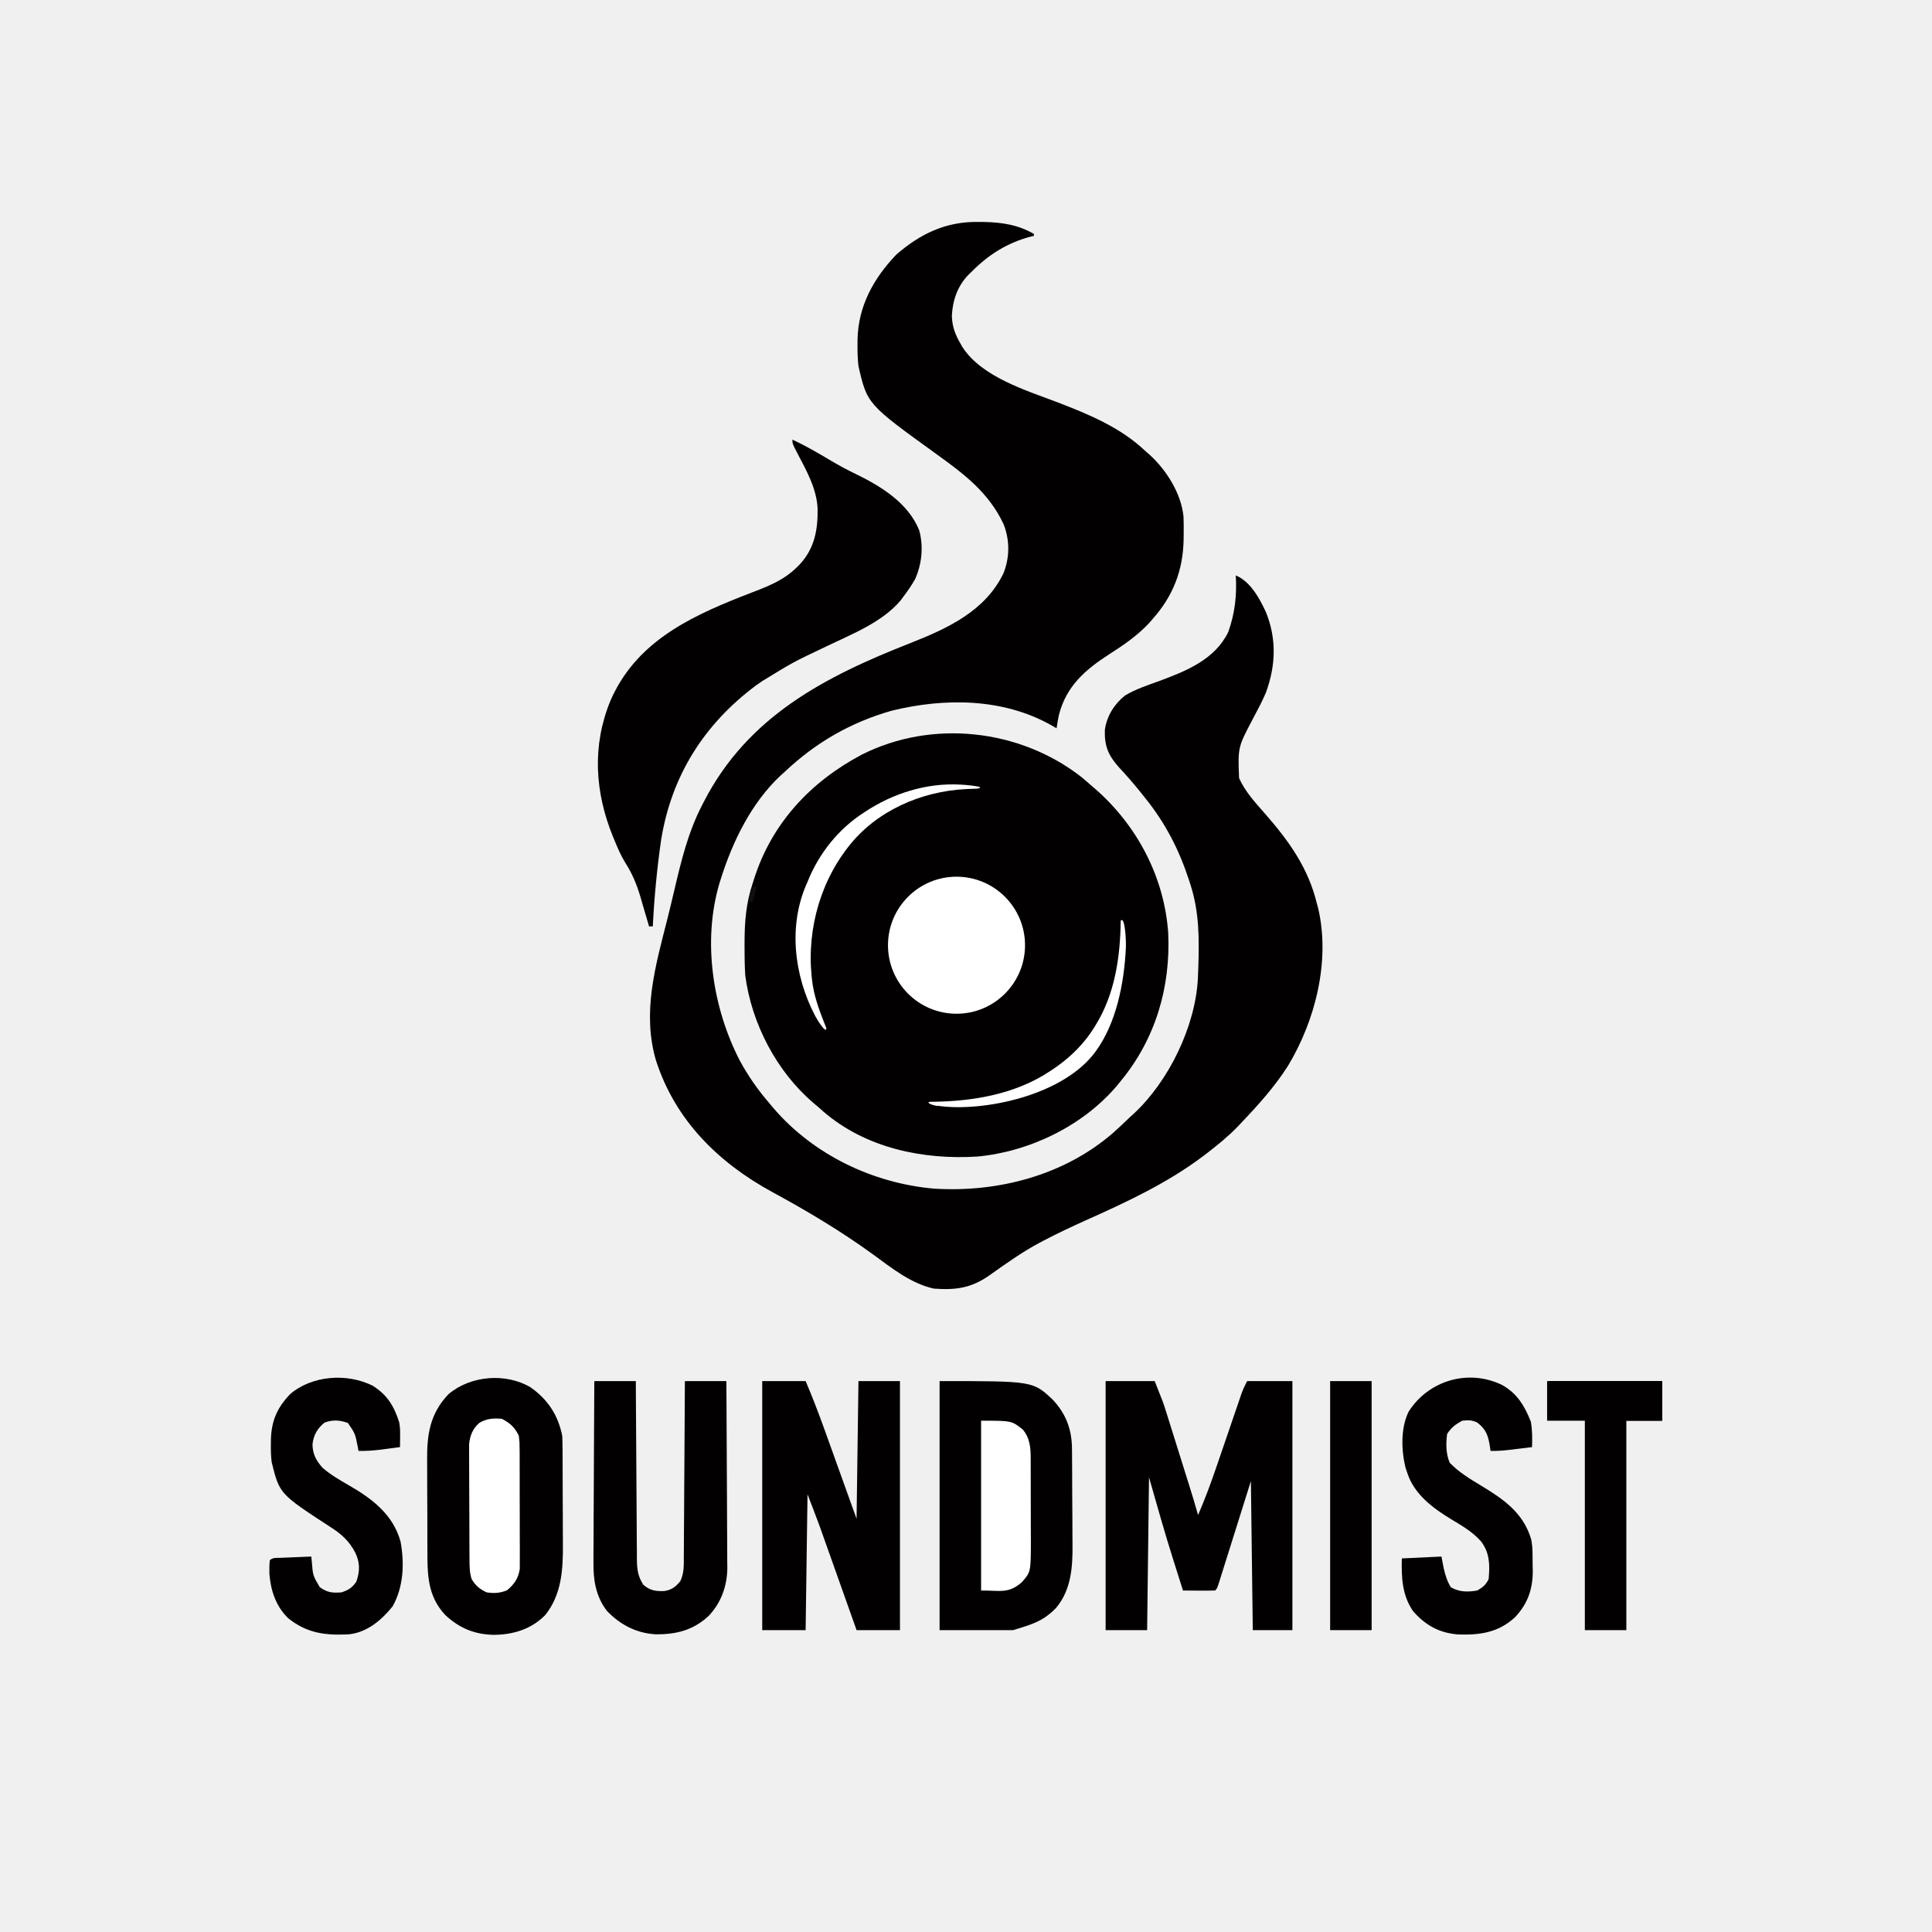
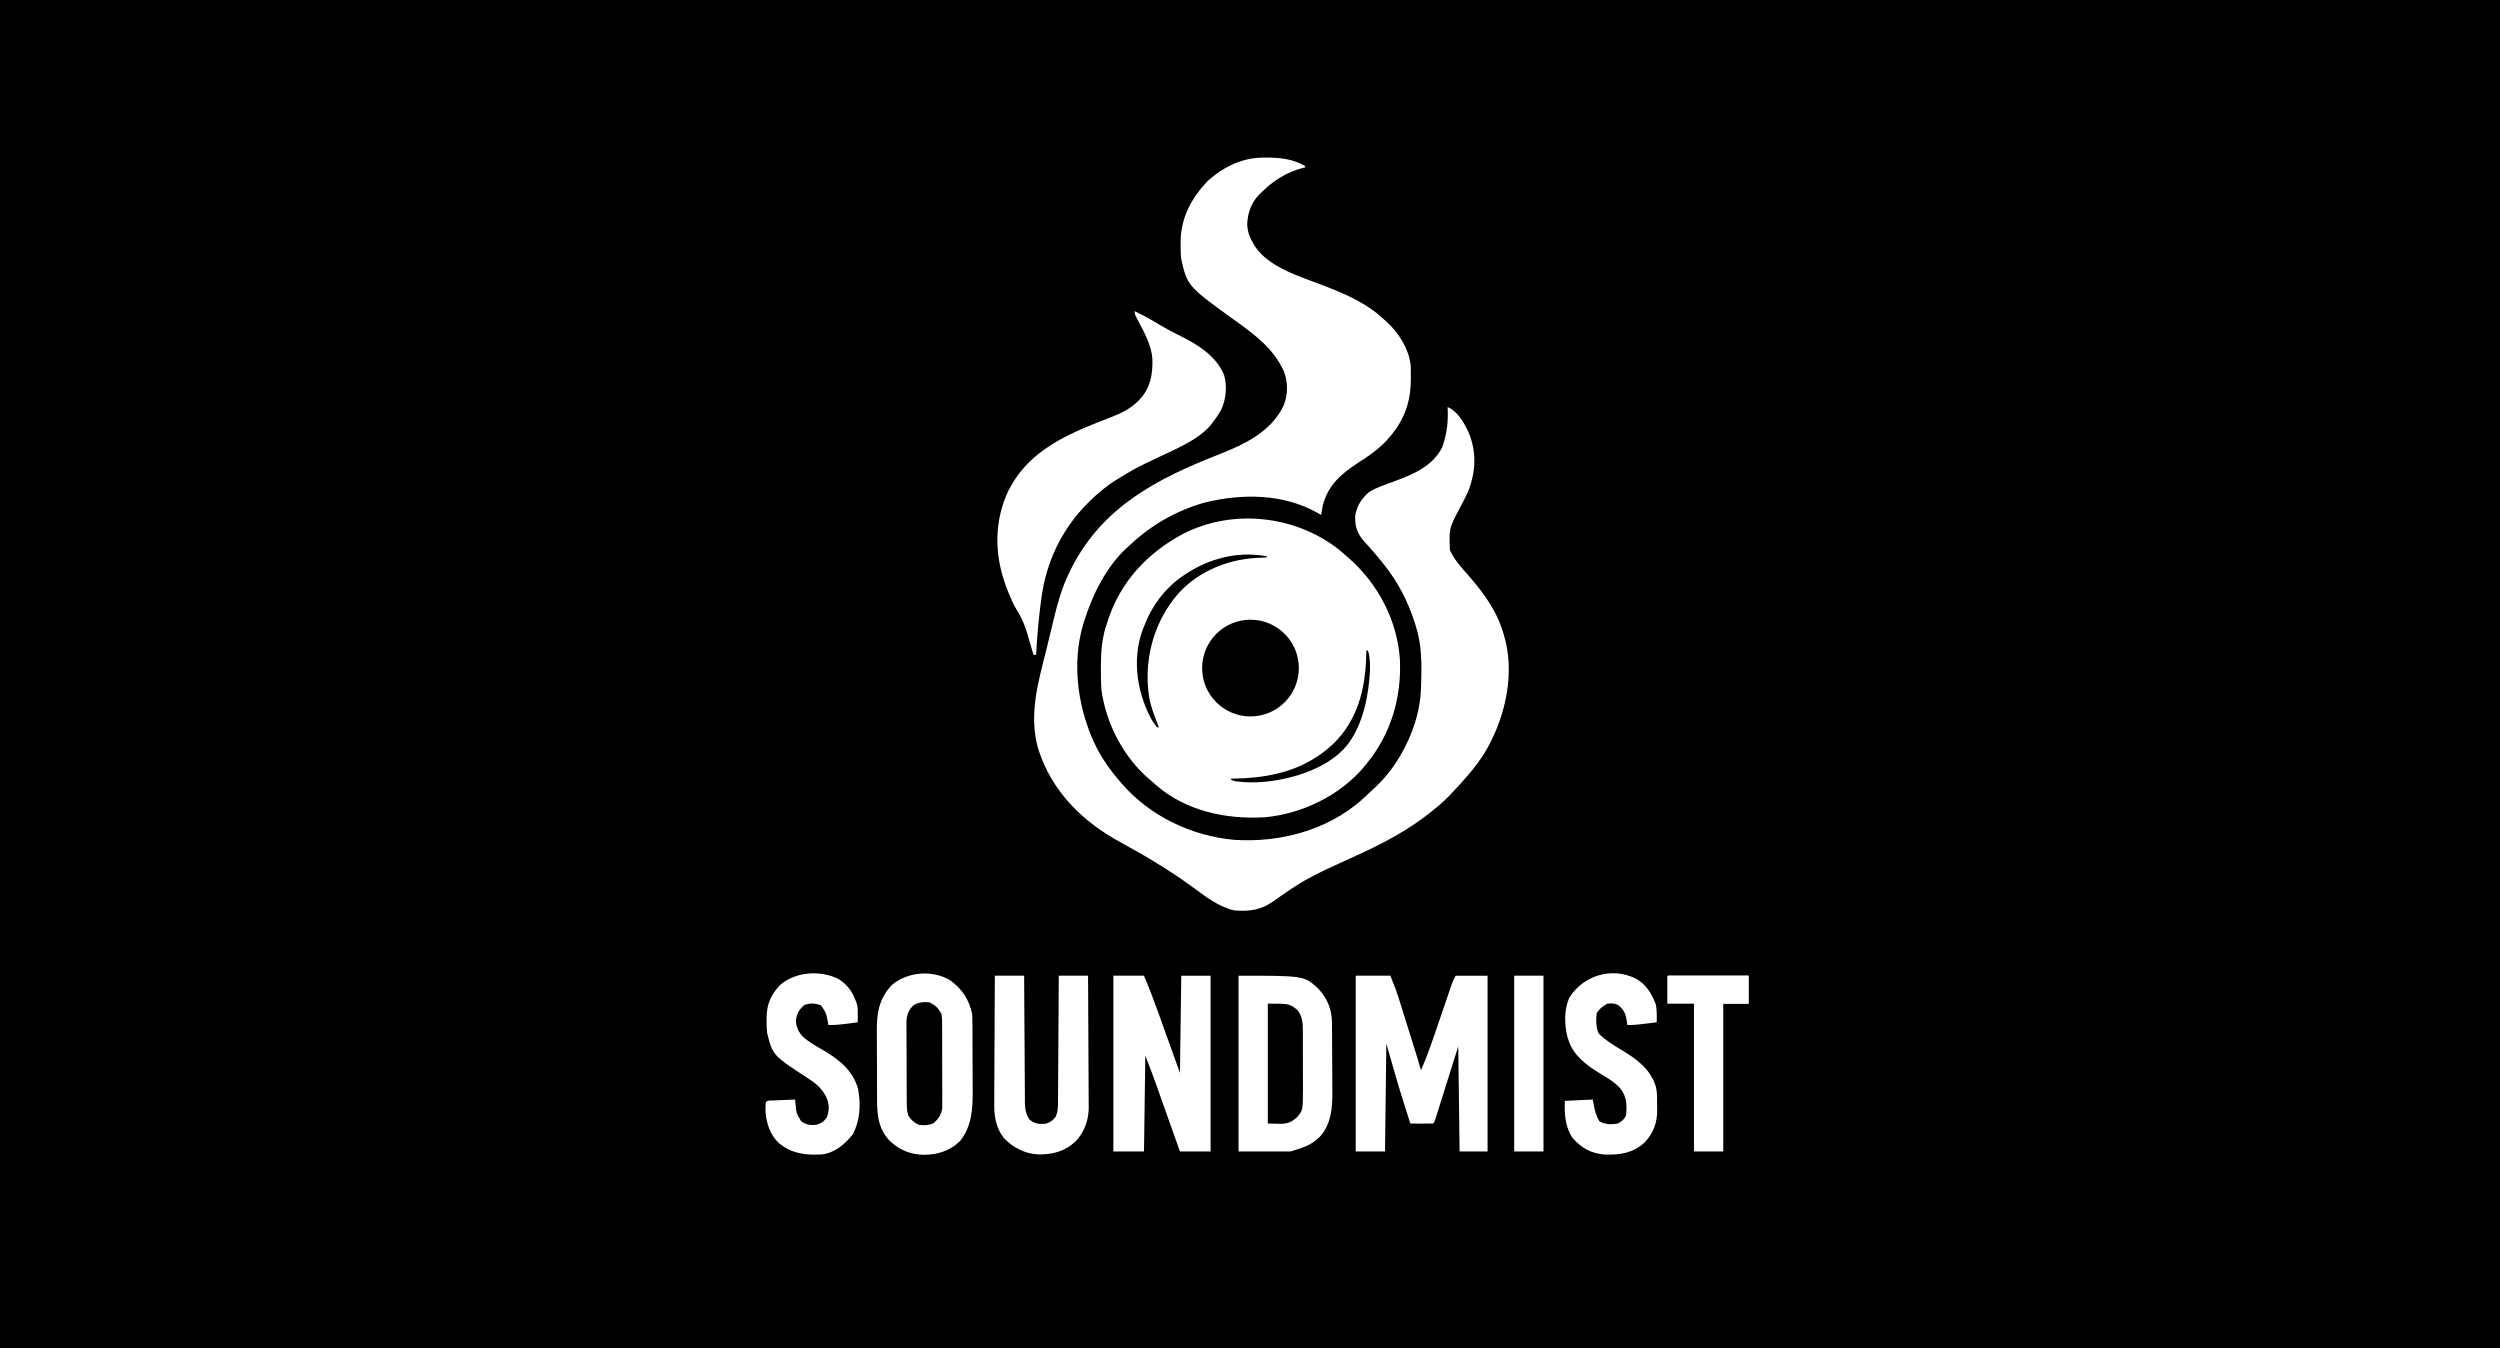
- <svg xmlns="http://www.w3.org/2000/svg" version="1.1" width="1024" height="1024" id="svg152">
+ <svg xmlns="http://www.w3.org/2000/svg" version="1.1" width="1336" height="720" id="svg152">
  <defs id="defs156" />
-   <path d="M0 0 C1.009 0.008 2.017 0.016 3.056 0.024 C12.584 0.206 21.302 1.52 29.625 6.375 C29.625 6.705 29.625 7.035 29.625 7.375 C29.054 7.51 28.483 7.646 27.895 7.785 C15.533 11.067 5.567 17.319 -3.375 26.375 C-4.27 27.237 -4.27 27.237 -5.184 28.117 C-10.937 34.115 -13.529 41.768 -13.875 50 C-13.641 55.488 -12.135 59.664 -9.375 64.375 C-8.997 65.041 -8.62 65.708 -8.23 66.395 C2.204 82.377 25.682 89.304 42.5 95.75 C59.08 102.134 75.58 109.001 88.625 121.375 C89.799 122.398 89.799 122.398 90.996 123.441 C99.929 131.621 107.659 143.875 108.907 156.147 C109.027 159.167 109.041 162.165 109 165.188 C108.99 166.252 108.98 167.316 108.969 168.413 C108.648 184.659 103.456 198.136 92.625 210.375 C91.919 211.176 91.212 211.976 90.484 212.801 C84.18 219.512 77.113 224.287 69.422 229.215 C56.699 237.427 46.749 246.139 42.879 261.297 C42.397 263.652 41.971 265.996 41.625 268.375 C40.705 267.844 39.784 267.313 38.836 266.766 C13.206 252.328 -17.806 252.142 -46 259.125 C-67.626 265.333 -85.997 275.933 -102.375 291.375 C-103.114 292.038 -103.852 292.7 -104.613 293.383 C-120.081 307.834 -130.11 328.39 -136.375 348.375 C-136.587 349.047 -136.798 349.719 -137.017 350.412 C-146.151 381.078 -140.717 416.476 -126.264 444.532 C-121.794 452.768 -116.516 460.292 -110.375 467.375 C-109.364 468.585 -109.364 468.585 -108.332 469.82 C-87.086 494.51 -55.672 509.517 -23.375 512.375 C10.627 514.51 45.795 505.336 71.832 482.613 C74.83 479.935 77.729 477.164 80.625 474.375 C81.258 473.805 81.891 473.235 82.543 472.648 C101.204 455.361 115.323 426.086 116.54 400.755 C116.568 399.97 116.596 399.184 116.625 398.375 C116.666 397.332 116.707 396.289 116.749 395.214 C117.248 380.161 117.282 365.794 112.625 351.375 C112.255 350.213 112.255 350.213 111.877 349.027 C106.574 332.778 99.372 318.712 88.625 305.375 C87.881 304.439 87.137 303.503 86.371 302.539 C82.645 297.912 78.804 293.468 74.75 289.125 C69.088 282.831 66.935 277.83 67.219 269.215 C68.267 261.884 72.146 255.636 77.887 251.02 C83.619 247.577 90.018 245.53 96.278 243.246 C110.557 237.949 125.573 231.863 132.625 217.375 C136.177 207.353 137.223 198.001 136.625 187.375 C144.349 190.54 149.237 199.539 152.594 206.82 C158.339 221.052 157.814 235.041 152.625 249.375 C150.546 254.243 148.069 258.903 145.574 263.568 C137.722 278.461 137.722 278.461 138.359 294.785 C141.598 302.003 146.89 307.692 152.05 313.577 C164.715 328.033 175.057 342.373 179.625 361.375 C179.96 362.599 179.96 362.599 180.301 363.848 C186.788 391.695 178.764 423.342 164.258 447.328 C157.266 458.324 148.586 467.964 139.625 477.375 C138.705 478.357 138.705 478.357 137.766 479.359 C132.799 484.515 127.293 489.016 121.625 493.375 C121.04 493.825 120.455 494.275 119.853 494.739 C100.63 509.33 78.978 519.391 57.058 529.2 C49.426 532.625 41.894 536.169 34.492 540.07 C33.48 540.602 33.48 540.602 32.448 541.144 C23.17 546.112 14.635 552.235 6.062 558.312 C-3.59 565.116 -11.759 566.203 -23.375 565.375 C-35.613 562.657 -45.516 554.615 -55.441 547.395 C-72.427 535.047 -90.3 524.359 -108.758 514.344 C-137.6 498.662 -160.445 476.208 -170.695 444.426 C-178.125 419.073 -171.038 394.575 -164.748 369.83 C-163.436 364.655 -162.204 359.464 -160.988 354.266 C-157.344 338.794 -153.711 323.59 -146.375 309.375 C-146.019 308.676 -145.664 307.977 -145.297 307.256 C-121.93 261.976 -81.204 241.026 -35.625 223.125 C-15.932 215.356 3.895 206.168 13.496 186.207 C16.844 177.807 16.866 168.645 13.562 160.25 C5.774 143.516 -7.359 133.642 -21.946 123.128 C-58.743 96.568 -58.743 96.568 -63.375 76.375 C-63.817 72.656 -63.899 68.993 -63.875 65.25 C-63.87 64.242 -63.865 63.233 -63.86 62.195 C-63.452 44.583 -55.419 30.01 -43.375 17.375 C-30.606 6.26 -17.024 -0.243 0 0 Z " fill="#0B0B0B" transform="translate(518.375,117.625)" id="path4" style="fill:#020000;fill-opacity:1" />
-   <path d="M0 0 C1.555 1.318 3.097 2.651 4.625 4 C5.465 4.721 6.306 5.441 7.172 6.184 C29.333 25.558 43.73 52.862 45.793 82.412 C47.149 111.208 39.059 138.659 20.625 161 C19.712 162.123 19.712 162.123 18.781 163.27 C0.77 184.678 -27.687 198.425 -55.375 201 C-84.249 202.786 -114.524 196.52 -136.992 177.137 C-137.779 176.432 -138.565 175.726 -139.375 175 C-140.326 174.202 -141.278 173.404 -142.258 172.582 C-161.774 155.911 -175.033 130.478 -178.375 105 C-178.698 99.81 -178.765 94.635 -178.75 89.438 C-178.749 88.727 -178.749 88.016 -178.748 87.284 C-178.71 76.363 -177.925 66.383 -174.375 56 C-174.069 55.029 -174.069 55.029 -173.758 54.039 C-164.425 24.429 -143.773 2.35 -116.645 -12.012 C-79.424 -30.828 -32.773 -25.707 0 0 Z " fill="#0A0A0A" transform="translate(573.375,412)" id="path6" style="fill:#020000;fill-opacity:1" />
-   <circle style="fill:#ffffff;stroke:none;stroke-width:173.9;stroke-linecap:round;stroke-linejoin:round;paint-order:stroke fill markers" id="path2798" cx="506.969" cy="500.987" r="36.317" />
-   <path d="M0 0 C7.089 3.309 13.764 7.19 20.468 11.202 C24.98 13.879 29.518 16.297 34.25 18.562 C47.5 25.058 61.459 33.859 67.191 48.043 C69.55 56.668 68.641 65.865 65 74 C63.194 77.161 61.2 80.101 59 83 C58.427 83.774 57.853 84.548 57.263 85.345 C47.311 97.021 31.292 103.167 17.812 109.688 C0.393 117.937 0.393 117.937 -16 128 C-17.082 128.748 -18.163 129.495 -19.277 130.266 C-46.723 150.739 -64.1 178.044 -69.599 212.213 C-71.783 227.377 -73.245 242.697 -74 258 C-74.66 258 -75.32 258 -76 258 C-76.211 257.265 -76.422 256.53 -76.639 255.772 C-77.62 252.385 -78.622 249.005 -79.625 245.625 C-80.122 243.891 -80.122 243.891 -80.629 242.121 C-82.586 235.584 -84.873 230.059 -88.559 224.319 C-90.833 220.66 -92.484 216.787 -94.125 212.812 C-94.464 211.999 -94.803 211.185 -95.153 210.347 C-104.741 186.748 -106.251 162.187 -96.463 138.4 C-83.372 108.224 -56.155 94.708 -27.19 83.251 C-24.394 82.155 -21.595 81.069 -18.793 79.988 C-11.025 76.957 -4.067 73.908 2 68 C2.57 67.446 3.14 66.891 3.727 66.32 C11.751 57.743 13.58 47.693 13.336 36.289 C12.77 25.795 7.372 16.303 2.592 7.152 C0 2.188 0 2.188 0 0 Z " fill="#0B0B0B" transform="translate(420,233)" id="path8" style="fill:#020000;fill-opacity:1" />
-   <path d="M0 0 C8.58 0 17.16 0 26 0 C30.5 11.251 30.5 11.251 31.983 15.981 C32.317 17.039 32.65 18.097 32.994 19.187 C33.339 20.294 33.684 21.402 34.039 22.543 C34.406 23.711 34.773 24.879 35.151 26.082 C36.313 29.783 37.469 33.485 38.625 37.188 C39.409 39.684 40.192 42.181 40.977 44.678 C41.727 47.07 42.477 49.463 43.227 51.855 C43.576 52.969 43.925 54.083 44.284 55.23 C45.92 60.47 47.526 65.712 49 71 C52.552 62.754 55.686 54.436 58.574 45.938 C58.984 44.743 59.394 43.549 59.816 42.318 C60.892 39.184 61.964 36.049 63.034 32.913 C64.55 28.473 66.068 24.034 67.591 19.596 C68.398 17.242 69.203 14.887 70.005 12.531 C70.369 11.469 70.733 10.407 71.108 9.312 C71.426 8.381 71.744 7.449 72.072 6.488 C73 4 73 4 75 0 C82.92 0 90.84 0 99 0 C99 43.56 99 87.12 99 132 C92.07 132 85.14 132 78 132 C77.67 105.93 77.34 79.86 77 53 C71.118 71.713 71.118 71.713 65.242 90.427 C64.507 92.763 63.771 95.098 63.035 97.434 C62.652 98.659 62.268 99.885 61.873 101.148 C61.508 102.305 61.142 103.462 60.766 104.654 C60.448 105.664 60.131 106.675 59.804 107.716 C59 110 59 110 58 111 C55.137 111.073 52.299 111.092 49.438 111.062 C48.631 111.058 47.825 111.053 46.994 111.049 C44.996 111.037 42.998 111.019 41 111 C39.717 106.957 38.44 102.912 37.167 98.866 C36.738 97.505 36.308 96.144 35.876 94.784 C31.271 80.27 27.187 65.653 23 51 C22.67 77.73 22.34 104.46 22 132 C14.74 132 7.48 132 0 132 C0 88.44 0 44.88 0 0 Z " fill="#0A0A0A" transform="translate(586,732)" id="path10" style="fill:#020000;fill-opacity:1" />
-   <path d="M0 0 C49.457 0 49.457 0 59.906 9.785 C67.012 17.357 70.095 25.577 70.177 35.857 C70.184 36.539 70.19 37.221 70.197 37.924 C70.217 40.177 70.228 42.43 70.238 44.684 C70.242 45.458 70.246 46.232 70.251 47.03 C70.271 51.137 70.286 55.243 70.295 59.349 C70.306 63.559 70.341 67.767 70.38 71.977 C70.407 75.24 70.415 78.502 70.418 81.765 C70.423 83.315 70.435 84.864 70.453 86.414 C70.59 98.432 69.805 110.711 61.676 120.293 C54.72 127.378 49.237 128.85 39 132 C26.13 132 13.26 132 0 132 C0 88.44 0 44.88 0 0 Z " fill="#090909" id="path12" transform="translate(498,732)" style="fill:#020000;fill-opacity:1" />
-   <path d="M0 0 C9.171 6.46 14.586 14.665 16.824 25.711 C16.927 27.995 16.973 30.282 16.985 32.568 C16.993 33.591 16.993 33.591 17 34.635 C17.015 36.888 17.022 39.141 17.027 41.395 C17.032 42.556 17.032 42.556 17.036 43.741 C17.051 47.848 17.06 51.954 17.064 56.06 C17.07 60.27 17.094 64.478 17.122 68.688 C17.141 71.95 17.146 75.213 17.148 78.476 C17.151 80.026 17.159 81.575 17.172 83.125 C17.279 96.542 16.534 109.804 7.824 120.711 C0.493 128.155 -8.968 131.077 -19.238 131.211 C-29.52 131.076 -37.656 127.713 -45.176 120.711 C-54.794 110.395 -54.651 98.845 -54.645 85.535 C-54.652 83.761 -54.659 81.986 -54.668 80.212 C-54.681 76.503 -54.683 72.794 -54.677 69.084 C-54.671 64.36 -54.701 59.637 -54.742 54.913 C-54.768 51.251 -54.771 47.588 -54.767 43.926 C-54.769 42.186 -54.778 40.446 -54.796 38.705 C-54.921 25.065 -53.301 13.942 -43.43 3.621 C-31.82 -6.218 -13.134 -7.781 0 0 Z " fill="#0A0A0A" id="path14" mask="none" transform="translate(281.1758,735.2891)" style="fill:#020000;fill-opacity:1" />
-   <path d="M0 0 C7.59 0 15.18 0 23 0 C26.724 8.746 30.099 17.568 33.301 26.516 C33.728 27.703 34.156 28.89 34.596 30.113 C36.171 34.491 37.742 38.87 39.312 43.25 C44.603 57.976 44.603 57.976 50 73 C50.33 48.91 50.66 24.82 51 0 C58.26 0 65.52 0 73 0 C73 43.56 73 87.12 73 132 C65.41 132 57.82 132 50 132 C49.085 129.421 49.085 129.421 48.152 126.79 C46.117 121.058 44.082 115.327 42.045 109.596 C40.812 106.127 39.58 102.658 38.349 99.188 C37.158 95.829 35.965 92.47 34.77 89.112 C34.102 87.231 33.435 85.35 32.768 83.468 C32.348 82.288 31.928 81.108 31.495 79.892 C31.133 78.873 30.771 77.853 30.399 76.803 C28.33 71.178 26.152 65.594 24 60 C23.67 83.76 23.34 107.52 23 132 C15.41 132 7.82 132 0 132 C0 88.44 0 44.88 0 0 Z " fill="#0C0C0C" transform="translate(404,732)" id="path16" style="fill:#020000;fill-opacity:1" />
-   <path d="M0 0 C7.26 0 14.52 0 22 0 C22.015 3.058 22.029 6.117 22.044 9.268 C22.095 19.374 22.161 29.48 22.236 39.587 C22.28 45.714 22.32 51.841 22.346 57.968 C22.372 63.882 22.413 69.795 22.463 75.708 C22.48 77.964 22.491 80.22 22.498 82.476 C22.507 85.636 22.535 88.795 22.568 91.956 C22.565 93.354 22.565 93.354 22.563 94.78 C22.638 99.93 23.121 103.548 26 108 C29.507 111.006 32.601 111.479 37.074 111.285 C40.964 110.709 43.183 109.008 45.61 106.013 C47.615 101.668 47.44 97.711 47.432 92.977 C47.443 91.972 47.453 90.967 47.463 89.931 C47.493 86.614 47.503 83.297 47.512 79.98 C47.529 77.678 47.547 75.376 47.566 73.074 C47.614 67.019 47.643 60.965 47.67 54.91 C47.699 48.729 47.746 42.549 47.791 36.369 C47.877 24.246 47.943 12.123 48 0 C55.26 0 62.52 0 70 0 C70.091 13.778 70.164 27.557 70.207 41.335 C70.228 47.734 70.256 54.132 70.302 60.53 C70.345 66.709 70.369 72.888 70.38 79.068 C70.387 81.421 70.401 83.774 70.423 86.127 C70.452 89.432 70.456 92.737 70.454 96.042 C70.468 97.007 70.483 97.972 70.498 98.965 C70.44 108.551 67.238 117.543 60.508 124.555 C52.326 132.133 43.269 134.333 32.383 134.211 C22.216 133.577 13.71 129.152 6.688 121.812 C0.767 114.148 -0.595 105.358 -0.454 95.929 C-0.455 94.361 -0.455 94.361 -0.456 92.762 C-0.453 89.347 -0.422 85.934 -0.391 82.52 C-0.383 80.136 -0.377 77.753 -0.373 75.37 C-0.358 69.128 -0.319 62.886 -0.275 56.644 C-0.234 50.262 -0.215 43.88 -0.195 37.498 C-0.153 24.999 -0.082 12.499 0 0 Z " fill="#0A0A0A" transform="translate(315,732)" id="path18" style="fill:#020000;fill-opacity:1" />
-   <path d="M0 0 C7.695 4.84 11.369 10.883 14.051 19.453 C14.56 22.099 14.548 24.6 14.516 27.293 C14.507 28.278 14.498 29.263 14.488 30.277 C14.477 31.025 14.465 31.773 14.453 32.543 C11.912 32.881 9.37 33.214 6.828 33.543 C6.115 33.638 5.402 33.734 4.668 33.832 C0.565 34.359 -3.399 34.648 -7.547 34.543 C-7.694 33.723 -7.841 32.903 -7.992 32.059 C-9.342 25.294 -9.342 25.294 -13.172 19.73 C-17.608 18.17 -21.082 17.956 -25.547 19.543 C-29.407 22.691 -31.414 26.257 -31.922 31.168 C-31.81 36.324 -29.943 39.73 -26.547 43.543 C-22.364 47.13 -17.687 49.905 -12.914 52.629 C-0.459 59.768 10.78 68.162 14.766 82.668 C16.873 94.258 16.364 106.503 10.578 116.918 C4.674 124.212 -2.85 130.697 -12.552 131.763 C-24.94 132.424 -34.865 131.256 -44.797 123.227 C-51.274 116.995 -54.105 108.492 -54.762 99.652 C-54.793 97.255 -54.802 94.927 -54.547 92.543 C-52.929 90.925 -51.091 91.32 -48.855 91.227 C-47.911 91.185 -46.967 91.143 -45.994 91.1 C-45.001 91.06 -44.008 91.021 -42.984 90.98 C-41.987 90.937 -40.99 90.894 -39.963 90.85 C-37.491 90.743 -35.019 90.641 -32.547 90.543 C-32.461 91.423 -32.374 92.304 -32.285 93.211 C-31.708 100.632 -31.708 100.632 -28.047 106.793 C-23.955 109.658 -21.582 109.879 -16.547 109.543 C-12.71 108.215 -11.002 107.195 -8.672 103.855 C-6.724 98.12 -6.722 93.761 -9.297 88.355 C-12.533 82.256 -16.692 78.494 -22.484 74.855 C-49.402 57.323 -49.402 57.323 -53.547 40.543 C-53.952 37.383 -54.026 34.289 -53.984 31.105 C-53.975 30.273 -53.966 29.44 -53.957 28.583 C-53.675 18.573 -50.743 11.841 -43.84 4.523 C-32.184 -5.544 -13.58 -6.771 0 0 Z " fill="#0A0A0A" transform="translate(197.5469,734.457)" id="path20" style="fill:#020000;fill-opacity:1" />
-   <path d="M0 0 C8.012 4.374 12.101 11.165 15.375 19.5 C16.185 24.035 16.166 28.407 16 33 C13.271 33.337 10.542 33.67 7.812 34 C7.044 34.095 6.275 34.191 5.482 34.289 C1.631 34.752 -2.112 35.125 -6 35 C-6.086 34.336 -6.173 33.672 -6.262 32.988 C-7.192 27.141 -8.115 23.786 -13 20 C-15.866 18.567 -17.813 18.694 -21 19 C-24.658 21.04 -26.669 22.504 -29 26 C-29.662 31.331 -29.696 36.324 -27.625 41.312 C-22.777 46.276 -17.026 49.793 -11.105 53.352 C0.82 60.543 11.376 67.751 15.54 81.824 C16.464 86.192 16.27 90.677 16.312 95.125 C16.356 96.618 16.356 96.618 16.4 98.141 C16.485 108.12 13.82 115.962 6.918 123.246 C-1.884 131.295 -11.457 132.646 -23.023 132.305 C-33.06 131.536 -40.372 127.553 -47 120 C-52.877 111.535 -53.253 101.978 -53 92 C-42.605 91.505 -42.605 91.505 -32 91 C-31.608 93.042 -31.216 95.084 -30.812 97.188 C-29.882 101.086 -29.081 103.865 -27 107.312 C-22.419 109.889 -18.129 109.855 -13 109 C-9.998 107.199 -8.548 106.097 -7 103 C-6.303 95.568 -6.363 89.089 -11 83 C-15.457 77.922 -21.089 74.689 -26.812 71.25 C-36.447 65.422 -46.287 58.117 -50 47 C-50.352 45.949 -50.704 44.899 -51.066 43.816 C-53.324 34.59 -53.65 22.826 -49.383 14.172 C-38.941 -2.229 -17.923 -8.618 0 0 Z " fill="#0A0A0A" id="path22" transform="translate(796,734)" style="fill:#020000;fill-opacity:1" />
-   <path d="M0 0 C20.13 0 40.26 0 61 0 C61 6.93 61 13.86 61 21 C54.73 21 48.46 21 42 21 C42 57.63 42 94.26 42 132 C34.74 132 27.48 132 20 132 C20 95.37 20 58.74 20 21 C13.4 21 6.8 21 0 21 C0 14.07 0 7.14 0 0 Z " fill="#080909" transform="translate(820,732)" id="path24" style="fill:#020000;fill-opacity:1" />
-   <path d="M0 0 C7.26 0 14.52 0 22 0 C22 43.56 22 87.12 22 132 C14.74 132 7.48 132 0 132 C0 88.44 0 44.88 0 0 Z " fill="#080808" transform="translate(705,732)" id="path28" style="fill:#020000;fill-opacity:1" />
-   <path d="M0 0 C4.45 2.31 6.836 4.507 9 9 C9.388 12.37 9.388 12.37 9.404 16.265 C9.411 16.978 9.418 17.691 9.425 18.426 C9.443 20.772 9.439 23.118 9.434 25.465 C9.438 27.102 9.443 28.74 9.449 30.378 C9.458 33.806 9.456 37.235 9.446 40.664 C9.435 45.05 9.455 49.435 9.484 53.821 C9.502 57.202 9.502 60.583 9.496 63.964 C9.496 65.581 9.502 67.197 9.515 68.814 C9.53 71.078 9.519 73.341 9.502 75.605 C9.502 76.891 9.501 78.178 9.501 79.503 C8.782 84.52 6.609 87.659 2.75 90.875 C-0.942 92.385 -4.065 92.591 -8 92 C-11.698 90.356 -13.904 88.458 -16 85 C-17.205 81.395 -17.14 77.902 -17.161 74.124 C-17.166 73.44 -17.171 72.757 -17.176 72.052 C-17.191 69.798 -17.198 67.544 -17.203 65.289 C-17.209 63.717 -17.215 62.146 -17.22 60.574 C-17.231 57.28 -17.237 53.987 -17.24 50.693 C-17.246 46.481 -17.27 42.269 -17.298 38.057 C-17.317 34.811 -17.322 31.565 -17.324 28.318 C-17.327 26.766 -17.335 25.213 -17.348 23.661 C-17.365 21.486 -17.363 19.311 -17.356 17.135 C-17.36 15.899 -17.364 14.663 -17.367 13.39 C-16.866 8.762 -15.474 5.335 -12 2.188 C-7.985 -0.196 -4.591 -0.389 0 0 Z " fill="#FCFCFC" id="path30" transform="translate(266,752)" style="fill:#ffffff;fill-opacity:1" />
-   <path d="M0 0 C16.276 0 16.276 0 22.25 4.812 C25.713 9.141 26.251 13.823 26.275 19.23 C26.289 21.047 26.289 21.047 26.304 22.902 C26.303 24.199 26.302 25.496 26.301 26.832 C26.305 28.192 26.309 29.552 26.314 30.912 C26.321 33.757 26.321 36.602 26.316 39.448 C26.31 43.072 26.327 46.696 26.35 50.32 C26.365 53.128 26.366 55.936 26.363 58.744 C26.363 60.723 26.377 62.702 26.391 64.681 C26.312 80.23 26.312 80.23 21.583 85.612 C14.576 91.753 10.362 90 0 90 C0 60.3 0 30.6 0 0 Z " fill="#FDFEFE" transform="translate(520,753)" id="path32" style="fill:#ffffff;fill-opacity:1" />
-   <path d="m 519,417 c 1.998,1.375 -4.143,0.976 -7.026,1.233 -23.821,1.155 -47.826,11.663 -62.535,30.832 -16.014,20.513 -22.584,47.71 -18.621,73.333 1.296,7.847 4.281,15.248 7.182,22.603 -0.088,3.16 -4.771,-4.279 -5.878,-6.405 -11.343,-21.569 -14.554,-48.455 -4.184,-71.03 5.936,-15.076 16.47,-28.271 30.147,-37.029 14.995,-10.031 33.019,-15.723 51.137,-14.672 3.28,0.163 6.549,0.536 9.778,1.137 z" fill="#f6f6f6" id="path34" style="fill:#ffffff;fill-opacity:1" />
-   <path d="m 594,488 c 2.133,-2.624 2.971,9.736 2.719,14.72 -0.955,18.863 -5.128,39.551 -15.868,54.395 -17.394,24.04 -60.474,32.231 -83.177,29.06 -2.392,0.227 -9.268,-2.429 -2.957,-2.217 21.446,-0.281 43.638,-4.121 61.789,-16.2 9.718,-6.202 18.226,-14.358 24.129,-24.313 C 590.947,526.932 593.77,507.132 594,488 Z" fill="#f6f6f6" id="path36" style="fill:#ffffff;fill-opacity:1" />
-   <path d="M0 0 C19.8 0 39.6 0 60 0 C60 6.93 60 13.86 60 21 C53.73 21 47.46 21 41 21 C41.33 20.34 41.66 19.68 42 19 C47.28 19 52.56 19 58 19 C58 13.06 58 7.12 58 1 C39.19 1 20.38 1 1 1 C1 6.94 1 12.88 1 19 C0.67 19 0.34 19 0 19 C0 12.73 0 6.46 0 0 Z " fill="#000000" transform="translate(821,732)" id="path50" style="fill:#020000;fill-opacity:1" />
-   <path d="M0 0 C0.66 0 1.32 0 2 0 C1 4 1 4 0 8 C-0.66 8 -1.32 8 -2 8 C-1.125 1.125 -1.125 1.125 0 0 Z " fill="#101010" transform="translate(399,470)" id="path108" />
+   <rect style="fill:#000000;stroke-width:179.663;stroke-linecap:round;stroke-linejoin:round;paint-order:stroke fill markers" id="rect883" width="1354.711" height="737.298" x="-5.599" y="-15.975" />
+   <g id="g1919" transform="matrix(0.8889073,0,0,0.8889073,74.62727,53.78288)">
+     <path d="m 720.983,269.893 c 1.245,1.055 2.479,2.122 3.703,3.202 0.673,0.577 1.346,1.154 2.039,1.748 17.741,15.51 29.267,37.369 30.919,61.026 1.085,23.053 -5.392,45.03 -20.149,62.915 -0.731,0.899 -0.731,0.899 -1.476,1.817 -14.419,17.139 -37.201,28.144 -59.367,30.206 -23.115,1.43 -47.353,-3.586 -65.34,-19.104 -0.63,-0.564 -1.259,-1.129 -1.908,-1.711 -0.762,-0.639 -1.523,-1.278 -2.308,-1.936 -15.624,-13.346 -26.239,-33.707 -28.914,-54.104 -0.259,-4.155 -0.312,-8.298 -0.3,-12.459 4.3e-4,-0.569 8e-4,-1.138 0.002,-1.724 0.031,-8.743 0.659,-16.733 3.501,-25.045 0.245,-0.777 0.245,-0.777 0.494,-1.57 7.471,-23.705 24.005,-41.38 45.723,-52.878 29.797,-15.064 67.144,-10.964 93.381,9.616 z" fill="#0A0A0A" id="path6" style="fill:#ffffff;fill-opacity:1;stroke-width:0.801" />
+     <circle style="fill:#000000;fill-opacity:1;stroke:none;stroke-width:139.219;stroke-linecap:round;stroke-linejoin:round;paint-order:stroke fill markers" id="path2798" cx="667.821" cy="341.132" r="29.074" />
+     <path d="m 598.197,126.591 c 5.675,2.649 11.019,5.756 16.386,8.968 3.612,2.143 7.246,4.079 11.034,5.892 10.607,5.2 21.782,12.246 26.372,23.601 1.888,6.905 1.16,14.268 -1.754,20.78 -1.446,2.531 -3.042,4.884 -4.803,7.205 -0.459,0.62 -0.918,1.239 -1.391,1.877 -7.967,9.347 -20.791,14.268 -31.583,19.488 -13.945,6.604 -13.945,6.604 -27.069,14.66 -0.866,0.599 -1.732,1.197 -2.624,1.814 -21.972,16.39 -35.884,38.25 -40.286,65.605 -1.748,12.14 -2.919,24.404 -3.524,36.655 -0.528,0 -1.057,0 -1.601,0 -0.169,-0.589 -0.338,-1.177 -0.512,-1.784 -0.785,-2.711 -1.588,-5.417 -2.39,-8.123 -0.398,-1.389 -0.398,-1.389 -0.804,-2.805 -1.567,-5.233 -3.398,-9.656 -6.349,-14.251 -1.82,-2.93 -3.142,-6.03 -4.456,-9.212 -0.271,-0.651 -0.543,-1.303 -0.823,-1.974 -7.676,-18.892 -8.885,-38.555 -1.049,-57.598 10.48,-24.158 32.27,-34.979 55.458,-44.15 2.238,-0.878 4.479,-1.747 6.722,-2.612 6.219,-2.427 11.789,-4.867 16.646,-9.597 0.456,-0.444 0.912,-0.888 1.382,-1.345 6.424,-6.867 7.889,-14.913 7.693,-24.042 -0.453,-8.401 -4.775,-16 -8.601,-23.326 -2.075,-3.975 -2.075,-3.975 -2.075,-5.726 z" fill="#0B0B0B" id="path8" style="fill:#ffffff;fill-opacity:1;stroke-width:0.801" />
+     <path d="m 731.091,526.074 c 6.869,0 13.738,0 20.815,0 3.603,9.007 3.603,9.007 4.79,12.794 0.267,0.847 0.534,1.694 0.809,2.566 0.276,0.887 0.552,1.773 0.837,2.687 0.294,0.935 0.588,1.87 0.89,2.833 0.93,2.963 1.856,5.927 2.781,8.891 0.627,1.999 1.255,3.998 1.883,5.996 0.601,1.915 1.201,3.831 1.801,5.746 0.279,0.892 0.559,1.783 0.847,2.702 1.31,4.195 2.595,8.391 3.775,12.625 2.844,-6.601 5.353,-13.26 7.665,-20.064 0.328,-0.956 0.656,-1.912 0.994,-2.897 0.861,-2.509 1.719,-5.019 2.576,-7.529 1.213,-3.555 2.429,-7.109 3.648,-10.661 0.646,-1.885 1.291,-3.77 1.933,-5.656 0.291,-0.85 0.583,-1.701 0.883,-2.577 0.255,-0.746 0.509,-1.492 0.771,-2.261 0.743,-1.992 0.743,-1.992 2.344,-5.194 6.34,0 12.681,0 19.214,0 0,34.873 0,69.745 0,105.675 -5.548,0 -11.096,0 -16.812,0 -0.264,-20.871 -0.528,-41.742 -0.801,-63.245 -4.709,14.981 -4.709,14.981 -9.413,29.963 -0.589,1.87 -1.178,3.739 -1.767,5.609 -0.307,0.981 -0.614,1.962 -0.93,2.973 -0.292,0.926 -0.585,1.853 -0.886,2.807 -0.254,0.809 -0.508,1.618 -0.77,2.451 -0.643,1.829 -0.643,1.829 -1.444,2.629 -2.292,0.059 -4.564,0.074 -6.855,0.05 -0.646,-0.004 -1.291,-0.007 -1.956,-0.011 -1.6,-0.009 -3.199,-0.024 -4.799,-0.039 -1.027,-3.237 -2.049,-6.475 -3.069,-9.714 -0.343,-1.09 -0.688,-2.179 -1.034,-3.268 -3.687,-11.619 -6.956,-23.321 -10.308,-35.052 -0.264,21.399 -0.528,42.798 -0.801,64.846 -5.812,0 -11.624,0 -17.612,0 0,-34.873 0,-69.745 0,-105.675 z" fill="#0A0A0A" id="path10" style="fill:#ffffff;fill-opacity:1;stroke-width:0.801" />
+     <path d="m 660.641,526.074 c 39.594,0 39.594,0 47.959,7.834 5.688,6.062 8.157,12.642 8.222,20.872 0.005,0.546 0.011,1.092 0.016,1.654 0.016,1.804 0.025,3.608 0.033,5.412 0.003,0.62 0.007,1.24 0.01,1.879 0.017,3.287 0.028,6.575 0.036,9.862 0.009,3.37 0.036,6.739 0.068,10.109 0.021,2.612 0.028,5.224 0.03,7.836 0.004,1.24 0.013,2.481 0.028,3.721 0.109,9.622 -0.519,19.452 -7.027,27.123 -5.568,5.672 -9.958,6.851 -18.153,9.372 -10.303,0 -20.607,0 -31.222,0 0,-34.873 0,-69.745 0,-105.675 z" fill="#090909" id="path12" style="fill:#ffffff;fill-opacity:1;stroke-width:0.801" />
+     <path d="m 487.059,528.707 c 7.342,5.171 11.677,11.74 13.469,20.583 0.082,1.829 0.119,3.659 0.129,5.49 0.006,0.819 0.006,0.819 0.012,1.654 0.012,1.804 0.017,3.608 0.022,5.412 0.003,0.93 0.003,0.93 0.007,1.879 0.012,3.287 0.019,6.575 0.023,9.862 0.004,3.37 0.024,6.739 0.046,10.109 0.015,2.612 0.019,5.224 0.02,7.836 0.002,1.24 0.009,2.481 0.019,3.721 0.085,10.741 -0.511,21.359 -7.484,30.09 -5.869,5.959 -13.443,8.298 -21.665,8.406 -8.231,-0.108 -14.744,-2.8 -20.765,-8.406 -7.7,-8.259 -7.586,-17.505 -7.58,-28.161 -0.006,-1.421 -0.012,-2.841 -0.018,-4.262 -0.011,-2.97 -0.012,-5.939 -0.007,-8.908 0.005,-3.782 -0.02,-7.563 -0.052,-11.345 -0.021,-2.932 -0.023,-5.864 -0.02,-8.796 -0.001,-1.393 -0.009,-2.786 -0.023,-4.179 -0.1,-10.92 1.197,-19.825 9.1,-28.087 9.294,-7.877 24.254,-9.128 34.768,-2.899 z" fill="#0A0A0A" id="path14" mask="none" style="fill:#ffffff;fill-opacity:1;stroke-width:0.801" />
+     <path d="m 585.387,526.074 c 6.076,0 12.153,0 18.413,0 2.981,7.001 5.683,14.064 8.246,21.228 0.342,0.95 0.684,1.901 1.037,2.88 1.261,3.505 2.518,7.011 3.776,10.517 4.235,11.789 4.235,11.789 8.556,23.817 0.264,-19.286 0.528,-38.571 0.801,-58.441 5.812,0 11.624,0 17.612,0 0,34.873 0,69.745 0,105.675 -6.076,0 -12.153,0 -18.413,0 -0.732,-2.064 -0.732,-2.064 -1.48,-4.171 -1.628,-4.589 -3.258,-9.177 -4.889,-13.765 -0.987,-2.777 -1.973,-5.554 -2.959,-8.332 -0.954,-2.689 -1.909,-5.378 -2.865,-8.067 -0.535,-1.506 -1.069,-3.012 -1.603,-4.518 -0.336,-0.945 -0.673,-1.89 -1.019,-2.863 -0.29,-0.816 -0.58,-1.632 -0.878,-2.473 -1.656,-4.503 -3.4,-8.974 -5.122,-13.452 -0.264,19.021 -0.528,38.043 -0.801,57.641 -6.076,0 -12.153,0 -18.413,0 0,-34.873 0,-69.745 0,-105.675 z" fill="#0C0C0C" id="path16" style="fill:#ffffff;fill-opacity:1;stroke-width:0.801" />
+     <path d="m 514.137,526.074 c 5.812,0 11.624,0 17.612,0 0.012,2.449 0.023,4.897 0.035,7.42 0.04,8.091 0.094,16.181 0.153,24.272 0.036,4.905 0.067,9.81 0.089,14.716 0.021,4.734 0.053,9.468 0.093,14.202 0.013,1.806 0.023,3.612 0.028,5.418 0.008,2.53 0.03,5.059 0.056,7.589 -0.002,1.119 -0.002,1.119 -0.003,2.261 0.06,4.122 0.447,7.019 2.751,10.583 2.807,2.406 5.284,2.785 8.866,2.63 3.114,-0.461 4.89,-1.823 6.833,-4.221 1.605,-3.479 1.465,-6.647 1.459,-10.436 0.008,-0.805 0.016,-1.61 0.025,-2.439 0.024,-2.655 0.032,-5.31 0.039,-7.966 0.013,-1.843 0.028,-3.686 0.043,-5.529 0.038,-4.847 0.062,-9.694 0.083,-14.542 0.024,-4.948 0.061,-9.895 0.097,-14.843 0.069,-9.705 0.122,-19.411 0.167,-29.116 5.812,0 11.624,0 17.612,0 0.072,11.03 0.131,22.061 0.166,33.091 0.017,5.122 0.039,10.245 0.076,15.367 0.035,4.947 0.054,9.894 0.062,14.84 0.006,1.884 0.017,3.768 0.035,5.651 0.023,2.646 0.026,5.292 0.025,7.938 0.011,0.772 0.023,1.544 0.035,2.34 -0.046,7.674 -2.61,14.872 -7.998,20.486 -6.55,6.067 -13.801,7.828 -22.516,7.73 -8.14,-0.508 -14.949,-4.05 -20.571,-9.926 -4.74,-6.136 -5.83,-13.173 -5.717,-20.721 -7e-4,-1.255 -7e-4,-1.255 -0.001,-2.536 0.002,-2.733 0.027,-5.466 0.052,-8.199 0.006,-1.908 0.011,-3.816 0.014,-5.724 0.012,-4.997 0.044,-9.994 0.079,-14.992 0.033,-5.109 0.047,-10.218 0.064,-15.327 0.034,-10.007 0.09,-20.013 0.156,-30.02 z" fill="#0A0A0A" id="path18" style="fill:#ffffff;fill-opacity:1;stroke-width:0.801" />
+     <path d="m 420.108,528.041 c 6.161,3.875 9.102,8.713 11.249,15.574 0.408,2.118 0.398,4.121 0.372,6.276 -0.007,0.788 -0.015,1.577 -0.022,2.389 -0.009,0.599 -0.019,1.197 -0.028,1.814 -2.034,0.271 -4.069,0.537 -6.104,0.801 -0.571,0.076 -1.141,0.153 -1.729,0.231 -3.285,0.422 -6.458,0.653 -9.779,0.569 -0.118,-0.656 -0.235,-1.313 -0.356,-1.989 -1.08,-5.416 -1.08,-5.416 -4.147,-9.869 -3.551,-1.25 -6.332,-1.421 -9.907,-0.15 -3.09,2.52 -4.697,5.375 -5.104,9.307 0.09,4.128 1.584,6.854 4.303,9.907 3.349,2.872 7.093,5.093 10.914,7.274 9.971,5.715 18.969,12.435 22.159,24.048 1.687,9.279 1.28,19.082 -3.352,27.419 -4.727,5.839 -10.75,11.031 -18.518,11.885 -9.917,0.529 -17.863,-0.406 -25.814,-6.834 -5.186,-4.989 -7.452,-11.796 -7.978,-18.873 -0.025,-1.919 -0.032,-3.783 0.172,-5.692 1.295,-1.295 2.767,-0.979 4.556,-1.054 0.756,-0.034 1.512,-0.067 2.291,-0.102 0.795,-0.032 1.59,-0.063 2.41,-0.095 0.798,-0.035 1.596,-0.069 2.419,-0.105 1.979,-0.085 3.958,-0.167 5.937,-0.245 0.069,0.705 0.138,1.41 0.21,2.136 0.462,5.941 0.462,5.941 3.393,10.873 3.276,2.293 5.176,2.47 9.207,2.202 3.072,-1.063 4.439,-1.88 6.304,-4.553 1.559,-4.592 1.561,-8.082 -0.5,-12.409 -2.59,-4.883 -5.92,-7.895 -10.557,-10.808 -21.549,-14.036 -21.549,-14.036 -24.868,-27.469 -0.325,-2.53 -0.383,-5.007 -0.35,-7.555 0.007,-0.667 0.015,-1.333 0.022,-2.02 0.226,-8.013 2.573,-13.403 8.099,-19.261 9.331,-8.059 24.225,-9.042 35.097,-3.621 z" fill="#0A0A0A" id="path20" style="fill:#ffffff;fill-opacity:1;stroke-width:0.801" />
+     <path d="m 899.21,527.675 c 6.414,3.502 9.687,8.938 12.309,15.611 0.648,3.631 0.634,7.131 0.5,10.808 -2.185,0.27 -4.369,0.536 -6.555,0.801 -0.616,0.076 -1.231,0.153 -1.865,0.231 -3.084,0.371 -6.08,0.669 -9.192,0.569 -0.069,-0.531 -0.138,-1.063 -0.21,-1.611 -0.745,-4.681 -1.484,-7.367 -5.394,-10.398 -2.294,-1.147 -3.853,-1.046 -6.405,-0.801 -2.928,1.633 -4.539,2.805 -6.405,5.604 -0.53,4.268 -0.557,8.265 1.101,12.259 3.881,3.974 8.485,6.789 13.225,9.638 9.547,5.757 17.998,11.528 21.331,22.794 0.74,3.497 0.585,7.087 0.619,10.648 0.035,1.195 0.035,1.195 0.07,2.414 0.068,7.989 -2.066,14.267 -7.591,20.099 -7.047,6.444 -14.711,7.525 -23.97,7.252 -8.035,-0.616 -13.889,-3.804 -19.195,-9.851 -4.705,-6.776 -5.006,-14.428 -4.803,-22.416 8.322,-0.396 8.322,-0.396 16.812,-0.801 0.314,1.635 0.627,3.269 0.951,4.954 0.745,3.121 1.386,5.346 3.052,8.106 3.667,2.063 7.102,2.035 11.208,1.351 2.403,-1.442 3.564,-2.324 4.803,-4.803 0.558,-5.95 0.51,-11.137 -3.202,-16.011 -3.568,-4.065 -8.077,-6.654 -12.659,-9.407 -7.713,-4.666 -15.591,-10.514 -18.563,-19.414 -0.282,-0.841 -0.563,-1.682 -0.854,-2.549 -1.807,-7.387 -2.068,-16.804 1.348,-23.732 8.36,-13.13 25.185,-18.244 39.534,-11.346 z" fill="#0A0A0A" id="path22" style="fill:#ffffff;fill-opacity:1;stroke-width:0.801" />
+     <path d="m 918.423,526.074 c 16.115,0 32.231,0 48.835,0 0,5.548 0,11.096 0,16.812 -5.02,0 -10.039,0 -15.211,0 0,29.325 0,58.65 0,88.863 -5.812,0 -11.624,0 -17.612,0 0,-29.325 0,-58.65 0,-88.863 -5.284,0 -10.567,0 -16.011,0 0,-5.548 0,-11.096 0,-16.812 z" fill="#080909" id="path24" style="fill:#ffffff;fill-opacity:1;stroke-width:0.801" />
+     <path d="m 826.358,526.074 c 5.812,0 11.624,0 17.612,0 0,34.873 0,69.745 0,105.675 -5.812,0 -11.624,0 -17.612,0 0,-34.873 0,-69.745 0,-105.675 z" fill="#080808" id="path28" style="fill:#ffffff;fill-opacity:1;stroke-width:0.801" />
+     <path d="m 474.909,542.085 c 3.562,1.85 5.472,3.608 7.205,7.205 0.31,2.698 0.31,2.698 0.323,5.816 0.005,0.571 0.011,1.141 0.017,1.729 0.015,1.879 0.012,3.757 0.007,5.635 0.004,1.311 0.008,2.622 0.013,3.933 0.007,2.745 0.005,5.49 -0.003,8.235 -0.009,3.511 0.007,7.022 0.03,10.533 0.015,2.707 0.015,5.413 0.01,8.12 -1.2e-4,1.294 0.005,2.589 0.015,3.883 0.012,1.813 0.003,3.624 -0.01,5.437 -1.3e-4,1.03 -2.7e-4,2.059 -4e-4,3.12 -0.576,4.016 -2.315,6.529 -5.405,9.104 -2.955,1.209 -5.456,1.373 -8.606,0.901 -2.961,-1.316 -4.727,-2.836 -6.405,-5.604 -0.965,-2.886 -0.913,-5.682 -0.93,-8.707 -0.004,-0.547 -0.008,-1.094 -0.012,-1.658 -0.012,-1.805 -0.017,-3.61 -0.022,-5.415 -0.005,-1.258 -0.009,-2.517 -0.014,-3.775 -0.008,-2.637 -0.013,-5.273 -0.016,-7.91 -0.004,-3.372 -0.024,-6.744 -0.046,-10.116 -0.015,-2.599 -0.019,-5.198 -0.02,-7.797 -0.002,-1.243 -0.009,-2.486 -0.019,-3.729 -0.014,-1.742 -0.012,-3.483 -0.007,-5.224 -0.003,-0.989 -0.006,-1.979 -0.009,-2.998 0.402,-3.705 1.516,-6.448 4.297,-8.968 3.214,-1.908 5.931,-2.063 9.607,-1.751 z" fill="#FCFCFC" id="path30" style="fill:#000000;fill-opacity:1;stroke-width:0.801" />
+     <path d="m 678.253,542.886 c 13.03,0 13.03,0 17.813,3.853 2.772,3.465 3.203,7.213 3.222,11.542 0.011,1.455 0.011,1.455 0.023,2.94 -7.3e-4,1.038 -0.001,2.077 -0.002,3.146 0.003,1.089 0.007,2.177 0.01,3.266 0.006,2.278 0.006,4.556 0.002,6.833 -0.005,2.902 0.009,5.803 0.028,8.704 0.012,2.248 0.013,4.496 0.01,6.744 6e-4,1.584 0.012,3.169 0.023,4.753 -0.064,12.448 -0.064,12.448 -3.849,16.757 -5.61,4.916 -8.983,3.513 -17.279,3.513 0,-23.777 0,-47.554 0,-72.051 z" fill="#FDFEFE" id="path32" style="fill:#000000;fill-opacity:1;stroke-width:0.801" />
+     <path d="m 677.453,273.895 c 1.6,1.101 -3.317,0.782 -5.625,0.987 -19.07,0.925 -38.288,9.337 -50.063,24.683 -12.82,16.422 -18.08,38.195 -14.907,58.708 1.037,6.282 3.427,12.207 5.75,18.095 -0.071,2.53 -3.819,-3.426 -4.706,-5.128 -9.081,-17.268 -11.651,-38.791 -3.35,-56.865 4.752,-12.069 13.185,-22.633 24.135,-29.644 12.004,-8.03 26.434,-12.587 40.938,-11.746 2.626,0.13 5.243,0.429 7.828,0.91 z" fill="#f6f6f6" id="path34" style="fill:#000000;fill-opacity:1;stroke-width:0.801" />
+     <path d="m 737.495,330.736 c 1.707,-2.101 2.379,7.795 2.177,11.784 -0.765,15.101 -4.105,31.664 -12.703,43.547 -13.925,19.246 -48.414,25.803 -66.589,23.265 -1.915,0.182 -7.419,-1.944 -2.367,-1.775 17.169,-0.225 34.935,-3.299 49.467,-12.969 7.78,-4.965 14.591,-11.494 19.317,-19.464 8.255,-13.22 10.515,-29.071 10.699,-44.388 z" fill="#f6f6f6" id="path36" style="fill:#000000;fill-opacity:1;stroke-width:0.801" />
+     <path d="m 919.224,526.074 c 15.851,0 31.702,0 48.034,0 0,5.548 0,11.096 0,16.812 -5.02,0 -10.039,0 -15.211,0 0.264,-0.528 0.528,-1.057 0.801,-1.601 4.227,0 8.454,0 12.809,0 0,-4.755 0,-9.511 0,-14.41 -15.059,0 -30.117,0 -45.632,0 0,4.755 0,9.511 0,14.41 -0.264,0 -0.528,0 -0.801,0 0,-5.02 0,-10.039 0,-15.211 z" fill="#000000" id="path50" style="fill:#ffffff;fill-opacity:1;stroke-width:0.801" />
+     <path d="m 581.385,316.325 c 0.528,0 1.057,0 1.601,0 -0.801,3.202 -0.801,3.202 -1.601,6.405 -0.528,0 -1.057,0 -1.601,0 0.7,-5.504 0.7,-5.504 1.601,-6.405 z" fill="#101010" id="path108" style="fill:#ffffff;fill-opacity:1;stroke-width:0.801" />
+     <path d="m 676.952,34.226 c 0.807,0.006 1.615,0.013 2.447,0.019 7.627,0.146 14.607,1.198 21.27,5.084 0,0.264 0,0.528 0,0.801 -0.457,0.108 -0.914,0.217 -1.385,0.328 -9.896,2.627 -17.874,7.632 -25.033,14.882 -0.717,0.69 -0.717,0.69 -1.448,1.395 -4.606,4.801 -6.681,10.928 -6.958,17.519 0.188,4.394 1.393,7.737 3.603,11.508 0.302,0.534 0.605,1.067 0.916,1.617 8.353,12.795 27.149,18.34 40.613,23.501 13.274,5.111 26.483,10.608 36.926,20.515 0.94,0.819 0.94,0.819 1.898,1.654 7.151,6.548 13.34,16.358 14.339,26.183 0.096,2.418 0.108,4.818 0.075,7.238 -0.008,0.852 -0.016,1.704 -0.025,2.582 -0.257,13.006 -4.413,23.795 -13.085,33.593 -0.566,0.641 -1.131,1.282 -1.714,1.942 -5.047,5.373 -10.704,9.195 -16.862,13.141 -10.186,6.574 -18.151,13.548 -21.249,25.683 -0.386,1.885 -0.727,3.762 -1.004,5.667 -0.737,-0.425 -1.474,-0.85 -2.233,-1.288 -20.518,-11.558 -45.346,-11.707 -67.917,-6.117 -17.313,4.97 -32.021,13.456 -45.132,25.818 -0.591,0.53 -1.183,1.061 -1.792,1.607 -12.383,11.569 -20.412,28.025 -25.427,44.025 -0.17,0.538 -0.339,1.076 -0.514,1.63 -7.312,24.55 -2.963,52.889 8.608,75.35 3.578,6.594 7.804,12.617 12.72,18.287 0.81,0.969 0.81,0.969 1.636,1.958 17.009,19.766 42.158,31.78 68.014,34.068 27.221,1.709 55.375,-5.636 76.22,-23.826 2.4,-2.144 4.721,-4.363 7.039,-6.595 0.507,-0.456 1.013,-0.912 1.535,-1.382 14.94,-13.84 26.243,-37.276 27.217,-57.556 0.022,-0.629 0.045,-1.257 0.068,-1.905 0.033,-0.835 0.066,-1.67 0.099,-2.531 0.399,-12.051 0.427,-23.552 -3.302,-35.096 -0.296,-0.931 -0.296,-0.931 -0.598,-1.88 -4.246,-13.008 -10.012,-24.269 -18.615,-34.946 -0.595,-0.749 -1.191,-1.498 -1.804,-2.27 -2.983,-3.704 -6.058,-7.262 -9.303,-10.739 -4.533,-5.039 -6.256,-9.043 -6.029,-15.939 0.84,-5.868 3.944,-10.871 8.54,-14.567 4.589,-2.756 9.712,-4.395 14.723,-6.224 11.431,-4.24 23.452,-9.112 29.098,-20.711 2.844,-8.023 3.681,-15.511 3.202,-24.017 6.183,2.534 10.096,9.738 12.784,15.567 4.599,11.393 4.18,22.592 0.025,34.068 -1.664,3.897 -3.648,7.628 -5.645,11.362 -6.286,11.923 -6.286,11.923 -5.776,24.992 2.593,5.778 6.83,10.332 10.96,15.044 10.14,11.573 18.419,23.053 22.076,38.265 0.268,0.98 0.268,0.98 0.541,1.98 5.194,22.294 -1.231,47.629 -12.843,66.832 -5.597,8.803 -12.547,16.52 -19.72,24.055 -0.737,0.786 -0.737,0.786 -1.489,1.589 -3.976,4.127 -8.384,7.731 -12.922,11.22 -0.468,0.36 -0.936,0.721 -1.419,1.092 -15.389,11.681 -32.723,19.736 -50.272,27.588 -6.11,2.742 -12.14,5.579 -18.065,8.702 -0.81,0.426 -0.81,0.426 -1.637,0.86 -7.428,3.977 -14.261,8.879 -21.123,13.744 -7.728,5.446 -14.267,6.317 -23.567,5.654 -9.798,-2.176 -17.725,-8.614 -25.671,-14.395 -13.598,-9.885 -27.907,-18.442 -42.684,-26.459 -23.09,-12.554 -41.379,-30.531 -49.585,-55.974 -5.948,-20.297 -0.275,-39.909 4.762,-59.719 1.05,-4.143 2.037,-8.299 3.01,-12.46 2.918,-12.386 5.826,-24.558 11.699,-35.938 0.285,-0.56 0.569,-1.119 0.863,-1.696 18.707,-36.25 51.311,-53.022 87.8,-67.353 15.766,-6.22 31.639,-13.576 39.325,-29.555 2.681,-6.724 2.698,-14.06 0.053,-20.78 -6.236,-13.397 -16.749,-21.301 -28.427,-29.718 -29.459,-21.264 -29.459,-21.264 -33.167,-37.429 -0.354,-2.978 -0.42,-5.91 -0.4,-8.906 0.004,-0.807 0.008,-1.614 0.012,-2.446 0.326,-14.099 6.757,-25.766 16.399,-35.881 10.222,-8.898 21.096,-14.104 34.725,-13.91 z" fill="#0B0B0B" id="path4" style="fill:#ffffff;fill-opacity:1;stroke-width:0.801" />
+   </g>
</svg>
